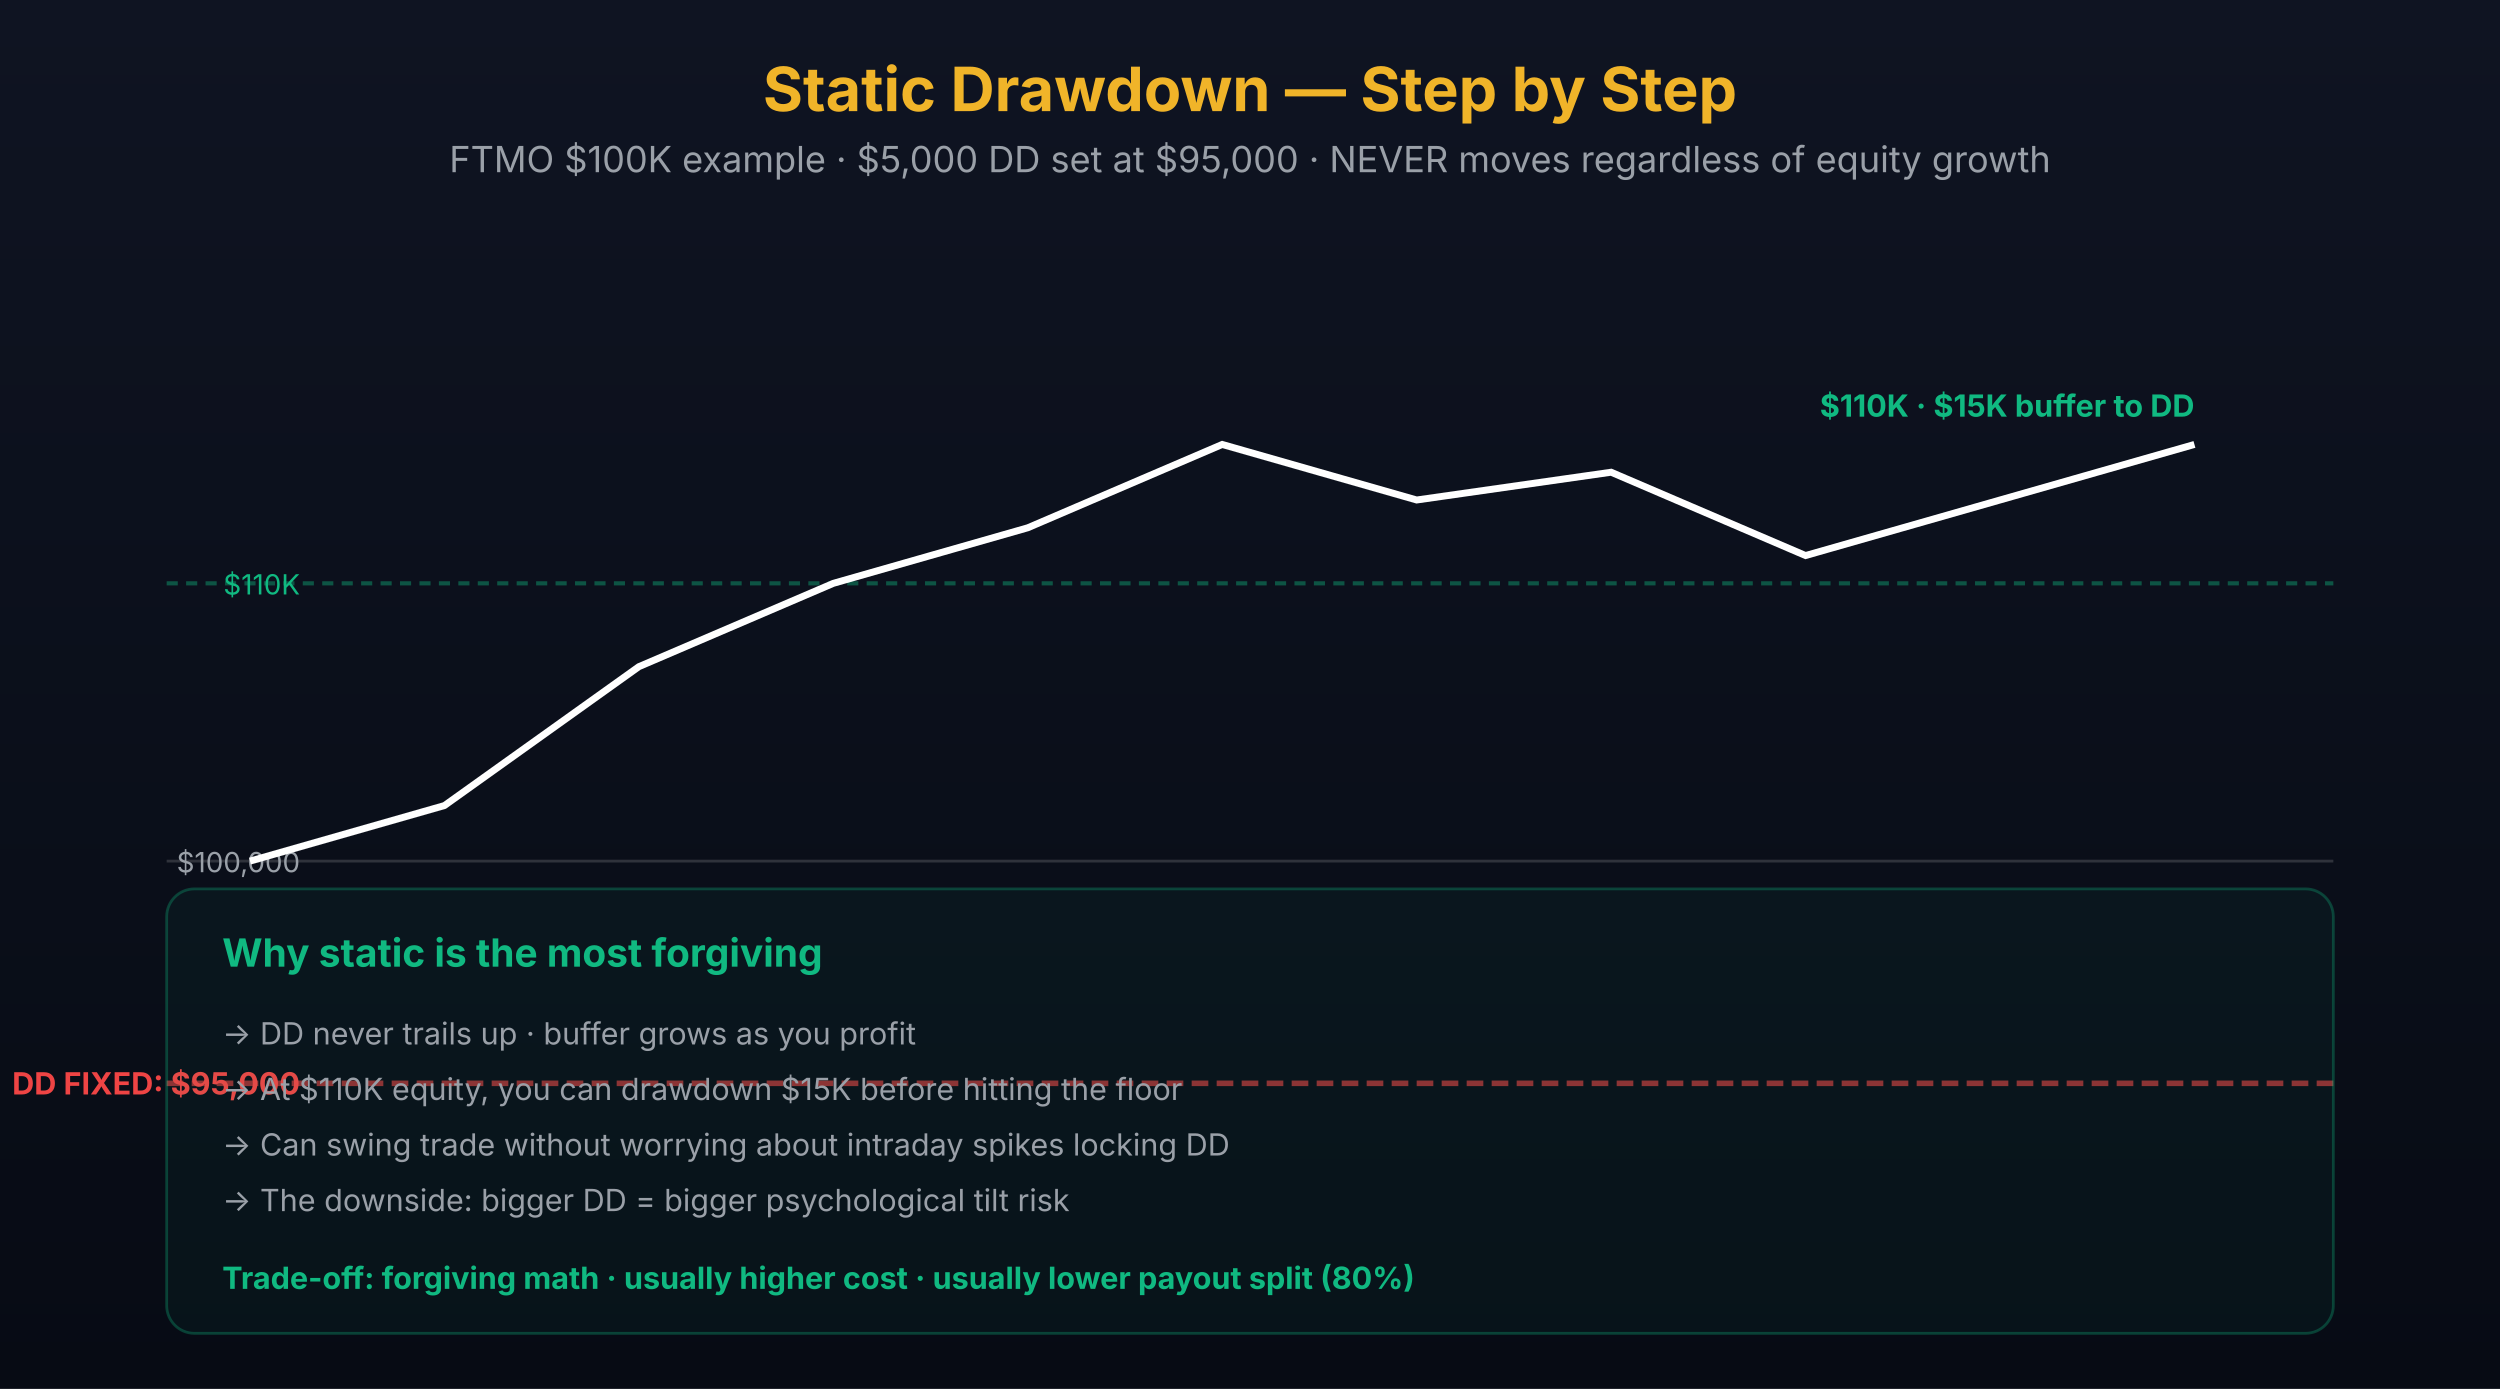
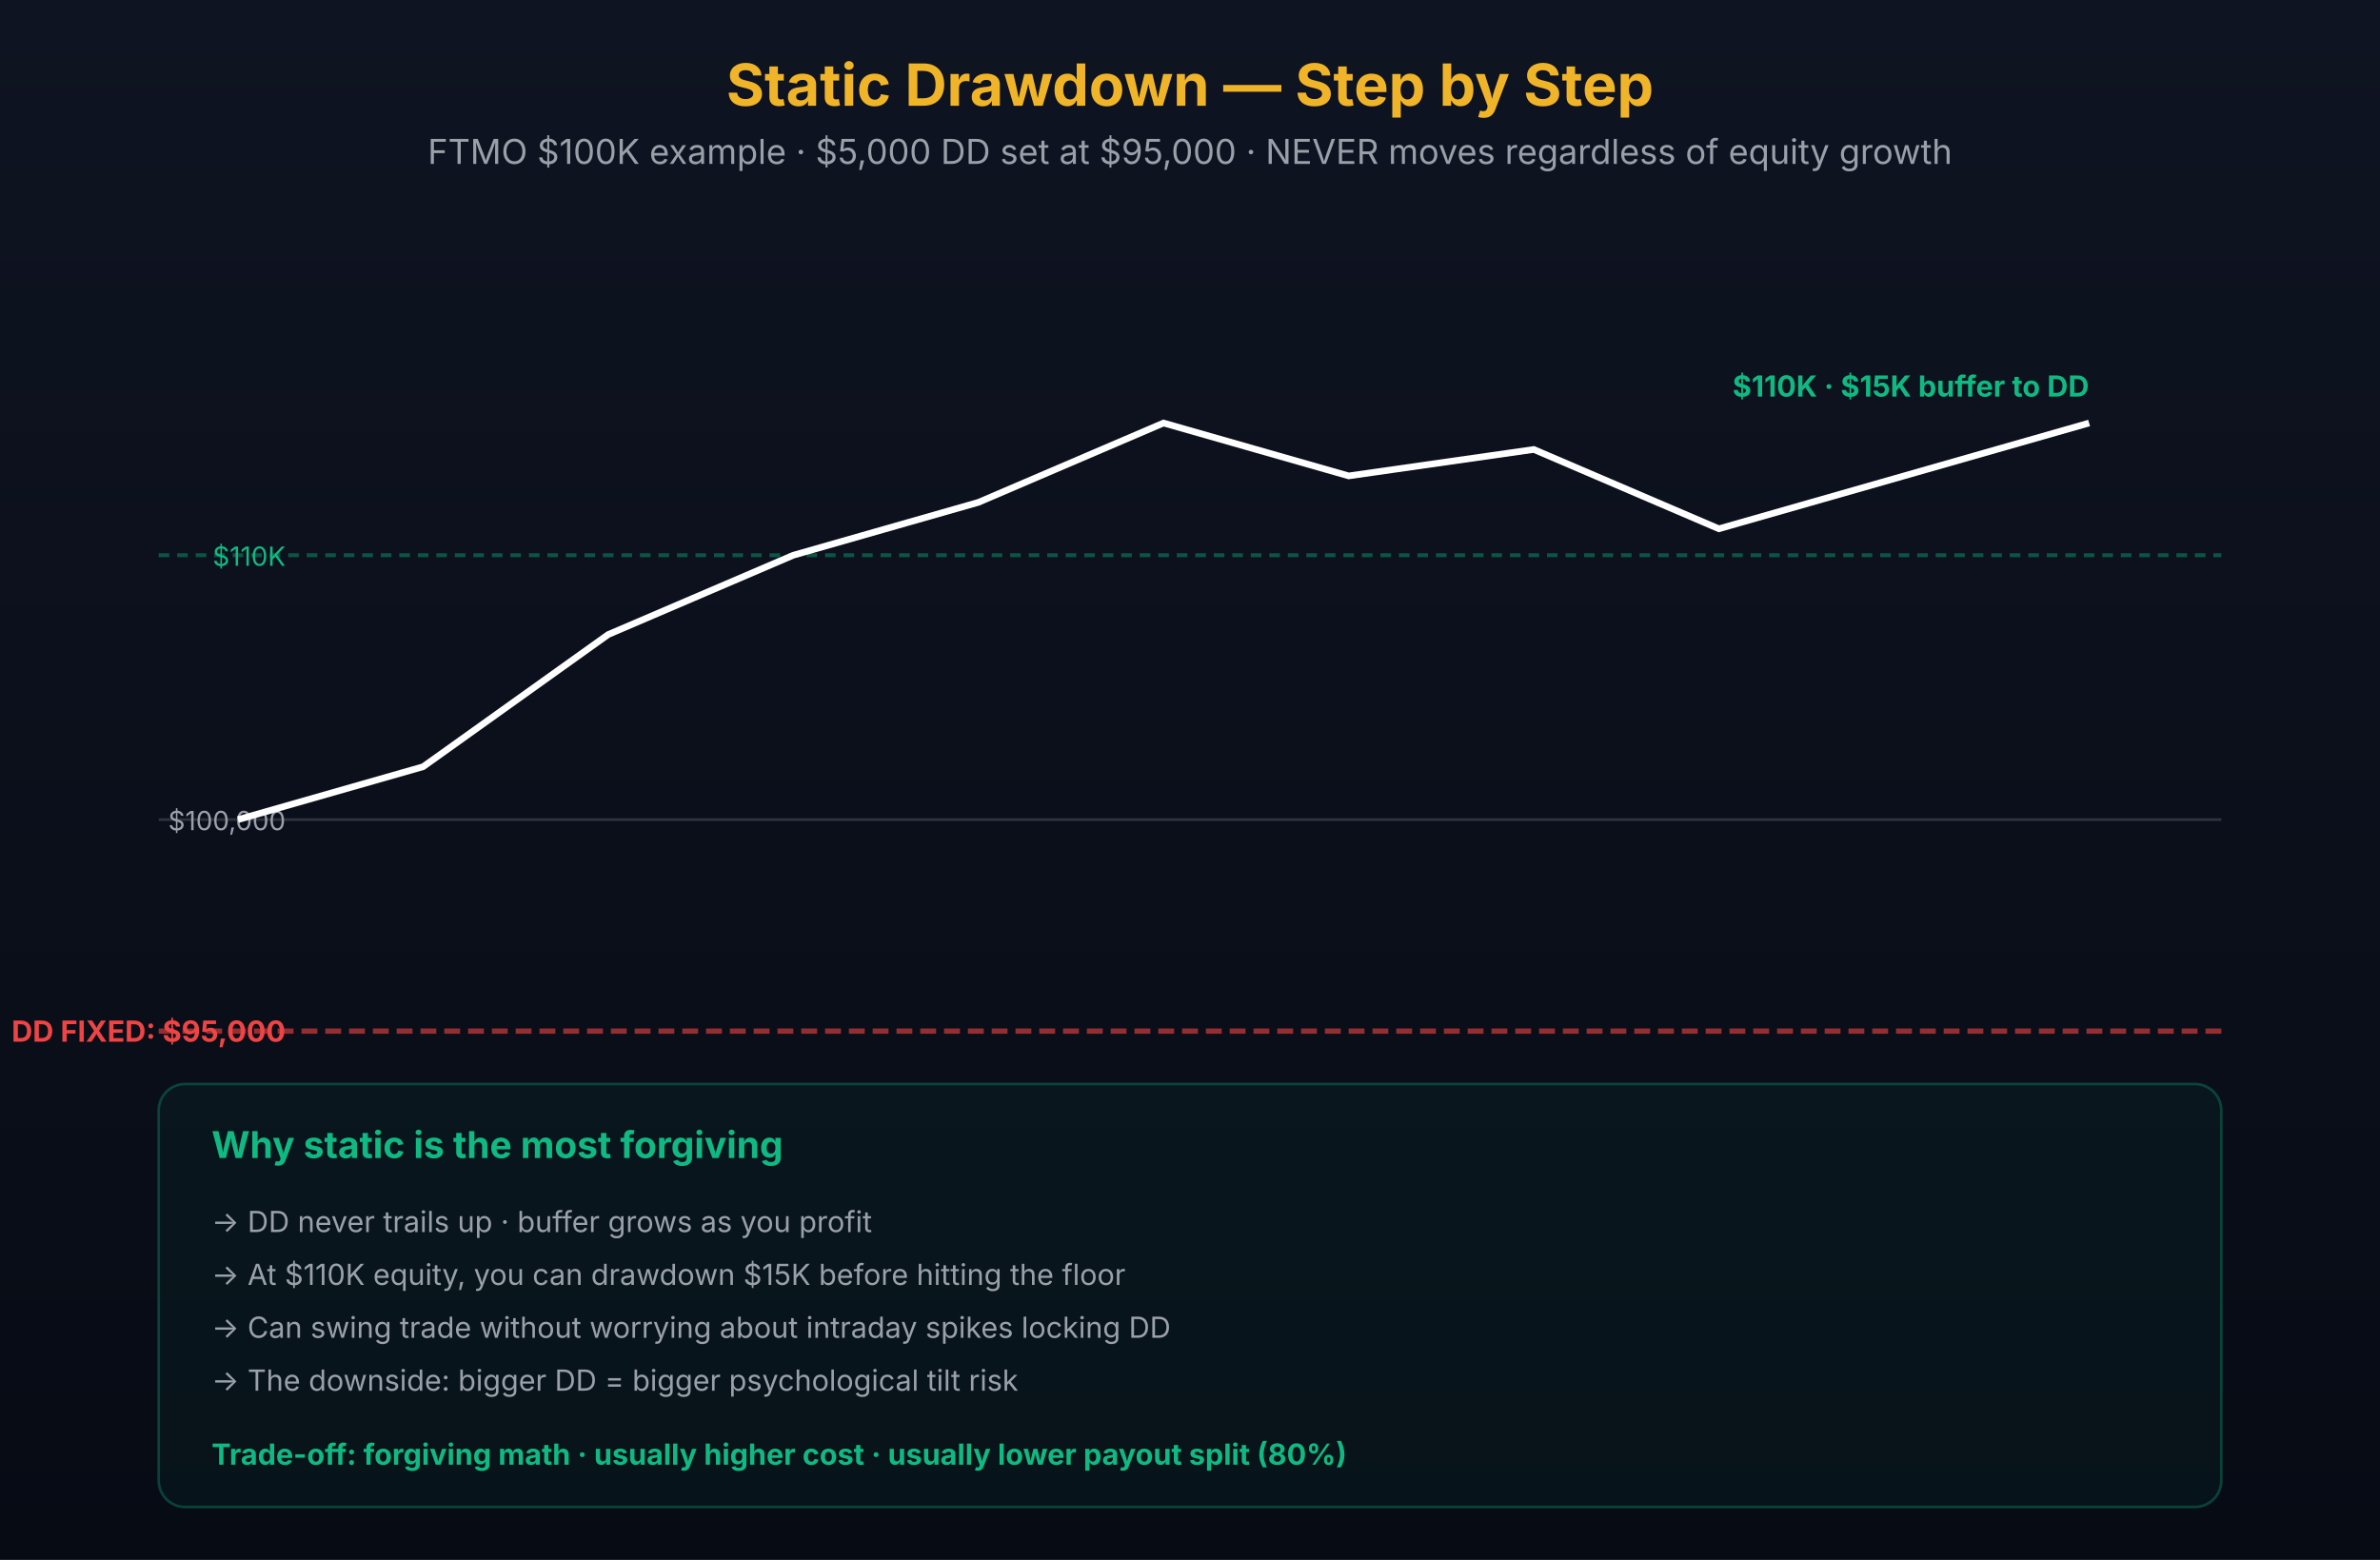
- <svg xmlns="http://www.w3.org/2000/svg" viewBox="0 0 900 500" font-family="Inter, system-ui, sans-serif">
+ <svg xmlns="http://www.w3.org/2000/svg" viewBox="0 0 900 590" font-family="Inter, system-ui, sans-serif">
  <defs>
    <linearGradient id="bg" x1="0" x2="0" y1="0" y2="1">
      <stop offset="0%" stop-color="#0F1422" />
      <stop offset="100%" stop-color="#070B14" />
    </linearGradient>
  </defs>
-   <rect width="900" height="500" fill="url(#bg)" />
+   <rect width="900" height="590" fill="url(#bg)" />
  <text x="450" y="40" fill="#F0B429" font-size="22" font-weight="700" text-anchor="middle">Static Drawdown — Step by Step</text>
  <text x="450" y="62" fill="#9AA0A8" font-size="13" text-anchor="middle">FTMO $100K example · $5,000 DD set at $95,000 · NEVER moves regardless of equity growth</text>
  <g transform="translate(60, 110)">
    <line x1="0" y1="100" x2="780" y2="100" stroke="rgba(16,185,129,.4)" stroke-width="1.5" stroke-dasharray="4,3" />
    <text x="48" y="104" fill="#10B981" font-size="10" text-anchor="end">$110K</text>
    <line x1="0" y1="200" x2="780" y2="200" stroke="rgba(255,255,255,.15)" />
    <text x="48" y="204" fill="#9AA0A8" font-size="10" text-anchor="end">$100,000</text>
    <line x1="0" y1="280" x2="780" y2="280" stroke="rgba(239,68,68,.6)" stroke-width="2" stroke-dasharray="6,3" />
    <text x="48" y="284" fill="#EF4444" font-size="11" font-weight="700" text-anchor="end">DD FIXED: $95,000</text>
    <path d="M 30 200 L 100 180 L 170 130 L 240 100 L 310 80 L 380 50 L 450 70 L 520 60 L 590 90 L 660 70 L 730 50" fill="none" stroke="#fff" stroke-width="2.5" />
    <text x="730" y="40" fill="#10B981" font-size="11" font-weight="700" text-anchor="end">$110K · $15K buffer to DD</text>
  </g>
-   <g transform="translate(60, 320)">
+   <g transform="translate(60, 410)">
    <rect width="780" height="160" rx="10" fill="rgba(16,185,129,.05)" stroke="rgba(16,185,129,.3)" />
    <text x="20" y="28" fill="#10B981" font-size="14" font-weight="700">Why static is the most forgiving</text>
    <text x="20" y="56" fill="#9AA0A8" font-size="11">→ DD never trails up · buffer grows as you profit</text>
    <text x="20" y="76" fill="#9AA0A8" font-size="11">→ At $110K equity, you can drawdown $15K before hitting the floor</text>
    <text x="20" y="96" fill="#9AA0A8" font-size="11">→ Can swing trade without worrying about intraday spikes locking DD</text>
    <text x="20" y="116" fill="#9AA0A8" font-size="11">→ The downside: bigger DD = bigger psychological tilt risk</text>
    <text x="20" y="144" fill="#10B981" font-size="11" font-weight="700">Trade-off: forgiving math · usually higher cost · usually lower payout split (80%)</text>
  </g>
</svg>
